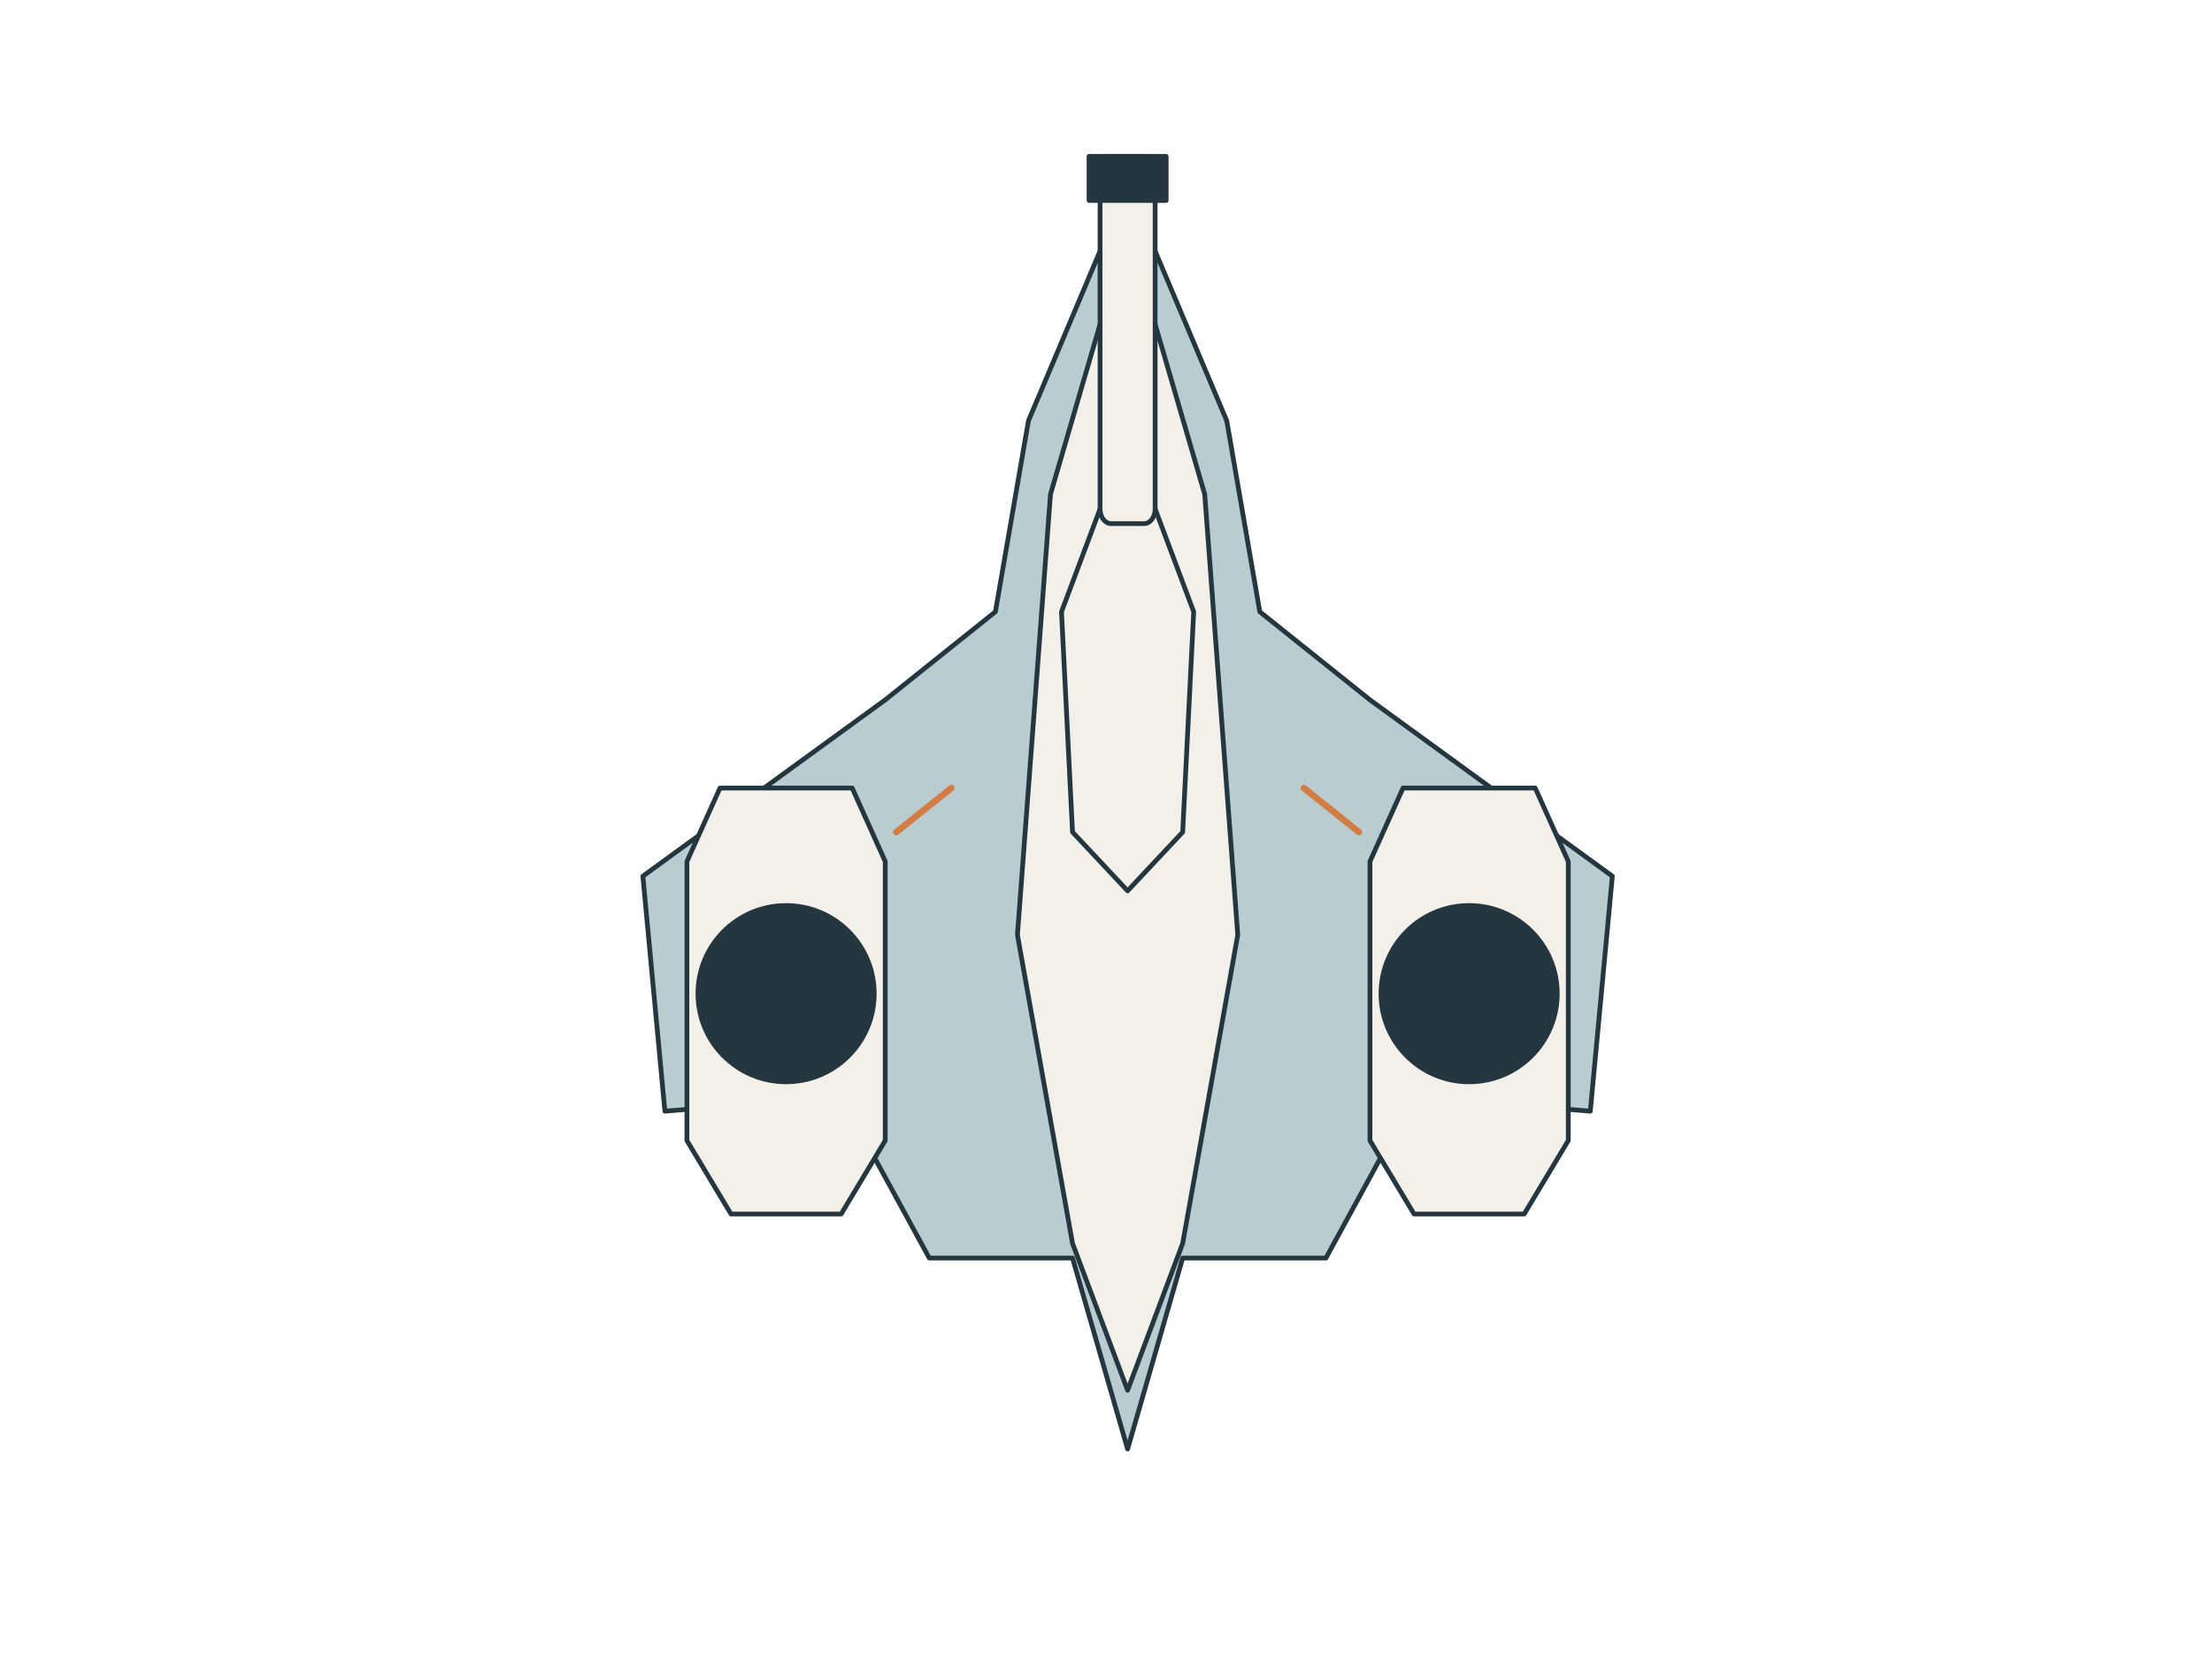
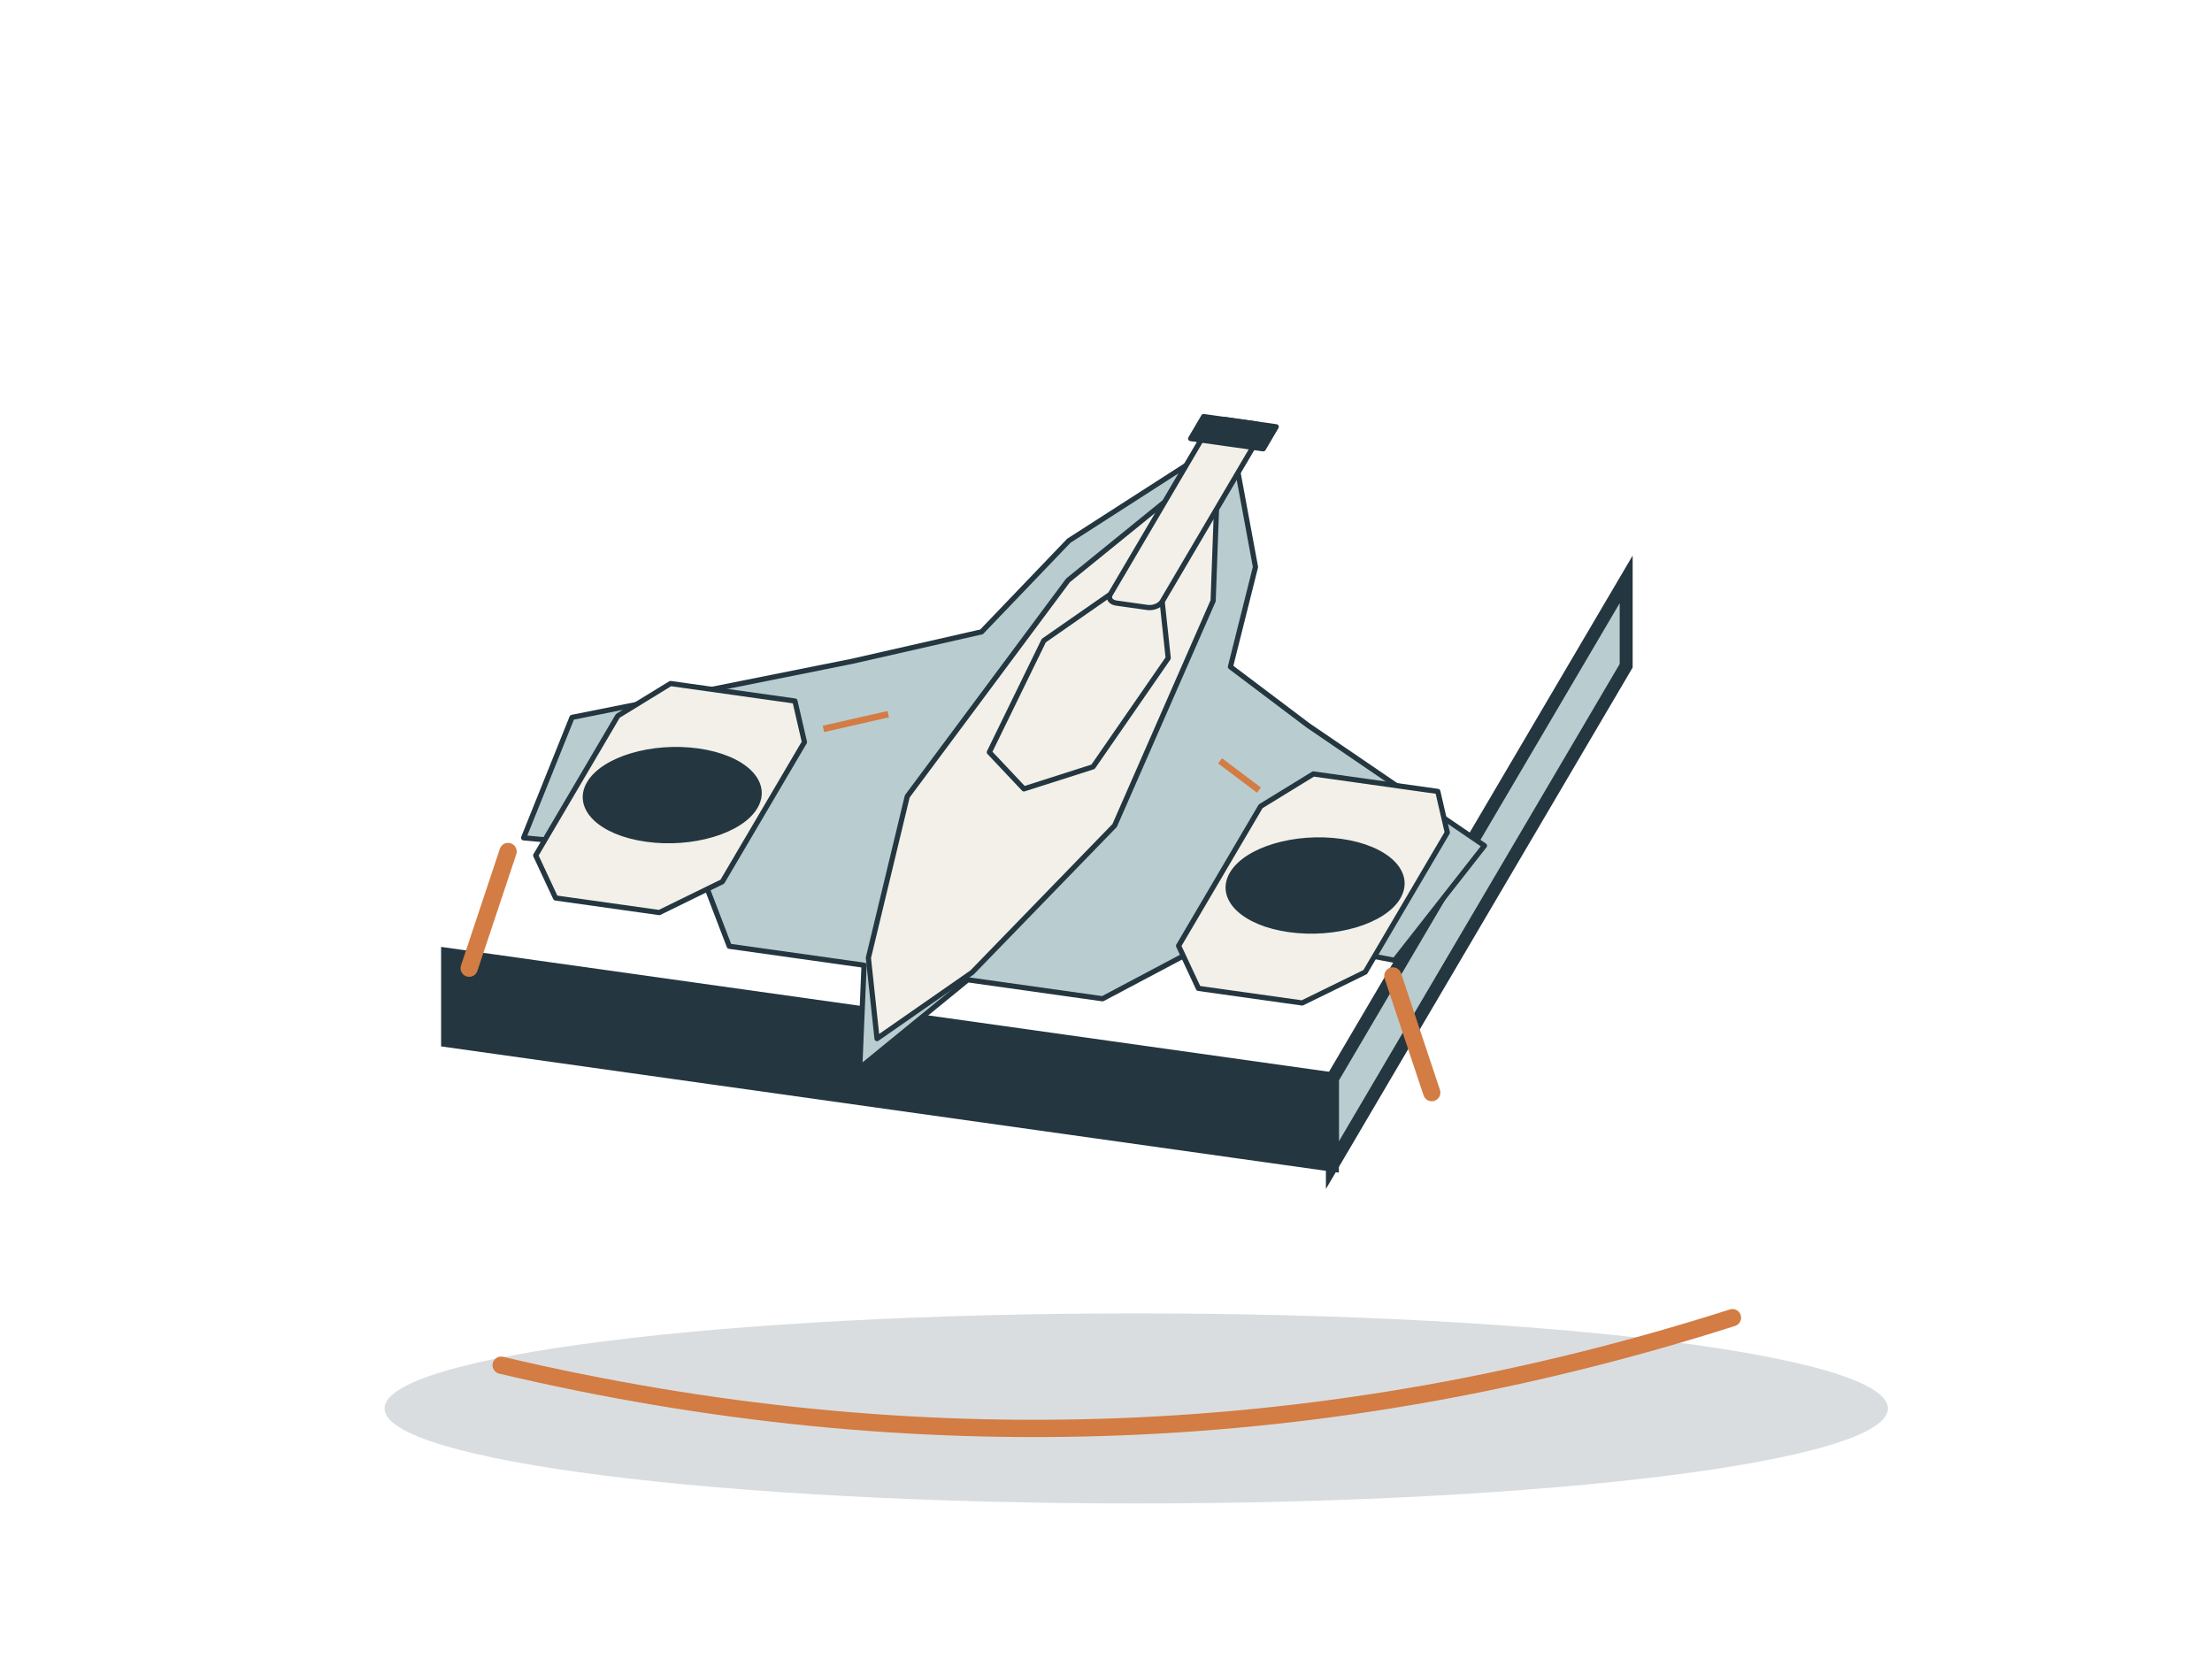
- <svg xmlns="http://www.w3.org/2000/svg" width="1024" height="768" viewBox="0 0 512 384" role="img" aria-label="COMBAT SKIMMER — TECHNICAL / SYSTEM DRAWING library view">
+ <svg xmlns="http://www.w3.org/2000/svg" width="1024" height="768" viewBox="0 0 512 384" role="img" aria-label="COMBAT SKIMMER — TECHNICAL / SYSTEM DRAWING three-quarter view">
  <style>
-   .paper{fill:#f2f0e8} .ink{fill:#243640} .accent-fill{fill:#d37c43}
-   .card{fill:#f2f0e8;stroke:#243640;stroke-width:1.4} .rule{fill:none;stroke:#243640;stroke-width:1}
-   .title,.subtitle,.label,.index,.footer{fill:#243640;font-family:Arial,Helvetica,sans-serif}
-   .title{font-size:35px;font-weight:800;letter-spacing:2px}.subtitle{font-size:16px;letter-spacing:2px}.label{font-size:15px;font-weight:700;letter-spacing:.7px}.index{font-size:15px;font-weight:800}.footer{font-size:14px;letter-spacing:1px}
-   .unit{stroke:#243640;stroke-width:2.2;stroke-linecap:round;stroke-linejoin:round}
-   .unit *{vector-effect:non-scaling-stroke}
-   .body{fill:#f2f0e8} .shell{fill:#b9cdd0} .turret{fill:#f2f0e8} .track{fill:#243640} .port{fill:#f2f0e8} .accent{fill:#d37c43}
-   .detail{fill:none;stroke:#243640;stroke-width:1.5}.accent-line{fill:none;stroke:#d37c43;stroke-width:3}
-   .inf-figure{fill:#b9cdd0;stroke:#243640;stroke-width:2.4;stroke-linejoin:round}
-   .inf-head,.inf-rifle{fill:#243640;stroke:#243640;stroke-width:1.5;stroke-linejoin:round}
-   .inf-detail{fill:none;stroke:#243640;stroke-width:1.6;stroke-linecap:round}
-   .inf-marker{fill:#243640;stroke:#f2f0e8;stroke-width:2.5;paint-order:stroke fill;font-family:Arial,Helvetica,sans-serif;font-size:48px;font-weight:800;text-anchor:middle}
- </style>
-   <g transform="translate(91 26) scale(3.4)">
+   .ground-shadow{fill:#243640;opacity:.17}.person-shadow{fill:#243640;opacity:.22}
+   .right-face{fill:#b9cdd0;stroke:#243640;stroke-width:3}.rear-face{fill:#243640;stroke:#243640;stroke-width:3}
+   .track-side,.track-rear{fill:#243640;stroke:#243640;stroke-width:2}.track-line{fill:none;stroke:#f2f0e8;stroke-width:1.5;opacity:.65}
+   .upper-top{fill:#f2f0e8;stroke:#243640;stroke-width:3}.upper-side{fill:#b9cdd0;stroke:#243640;stroke-width:3}
+   .hover-glow,.thruster{fill:none;stroke:#d37c43;stroke-width:4;stroke-linecap:round}
+   .projected-top{stroke:#243640;stroke-width:2.4;stroke-linejoin:round}.projected-top *{vector-effect:non-scaling-stroke}
+   .body{fill:#f2f0e8}.shell{fill:#b9cdd0}.turret{fill:#f2f0e8}.track{fill:#243640}.port{fill:#f2f0e8}.accent{fill:#d37c43}
+   .detail{fill:none;stroke:#243640;stroke-width:1.6}.accent-line{fill:none;stroke:#d37c43;stroke-width:3}
+   .inf-figure{fill:#b9cdd0;stroke:#243640;stroke-width:2.4}.inf-head,.inf-rifle{fill:#243640;stroke:#243640;stroke-width:1.5}
+   .inf-detail{fill:none;stroke:#243640;stroke-width:1.6}.person-depth .inf-figure{fill:#243640}.person-depth .inf-head,.person-depth .inf-rifle{fill:#243640}
+   .library-marker{fill:#243640;stroke:#f2f0e8;stroke-width:3;paint-order:stroke fill;font:800 78px Arial,Helvetica,sans-serif;text-anchor:middle}
+   </style>
+   <ellipse class="ground-shadow" cx="263" cy="326" rx="174" ry="22" />
+   <path class="hover-glow" d="M116 316Q260 350 401 305" />
+   <polygon class="right-face" points="376.4,134.1 308.4,249.7 308.4,269.7 376.4,154.1" />
+   <polygon class="rear-face" points="308.4,249.7 103.6,220.9 103.6,240.9 308.4,269.7" />
+   <g class="projected-top" transform="matrix(3.2 .45 -1 1.7 130 70)">
    <g class="unit" aria-label="COMBAT SKIMMER">
      <g transform="translate(50 0) scale(0.75 1) translate(-50 0)">
        <polygon class="shell" points="50,5 59,21 62,34 72,40 94,52 92,68 76,67 68,78 55,78 50,91 45,78 32,78 24,67 8,68 6,52 28,40 38,34 41,21" />
        <path class="body" d="M50 8L57 26L60 56L55 77L50 87L45 77L40 56L43 26Z" />
        <path class="port" d="M50 22L56 34L55 49L50 53L45 49L44 34Z" />
        <path class="turret" d="M10 51L13 46H25L28 51V70L24 75H14L10 70Z" />
        <ellipse class="track" cx="19" cy="60" rx="8.00" ry="6" />
        <path class="turret" d="M72 51L75 46H87L90 51V70L86 75H76L72 70Z" />
        <ellipse class="track" cx="81" cy="60" rx="8.00" ry="6" />
        <rect class="body" x="47.5" y="3" width="5" height="25" rx="1" />
        <rect class="track" x="46.5" y="3" width="7" height="3" rx="0" />
        <path class="accent-line" d="M29 49L34 46M71 49L66 46" />
      </g>
    </g>
  </g>
+   <path class="thruster" d="M117.6 197.1l-9 27M322.4 225.9l9 27" />
</svg>
